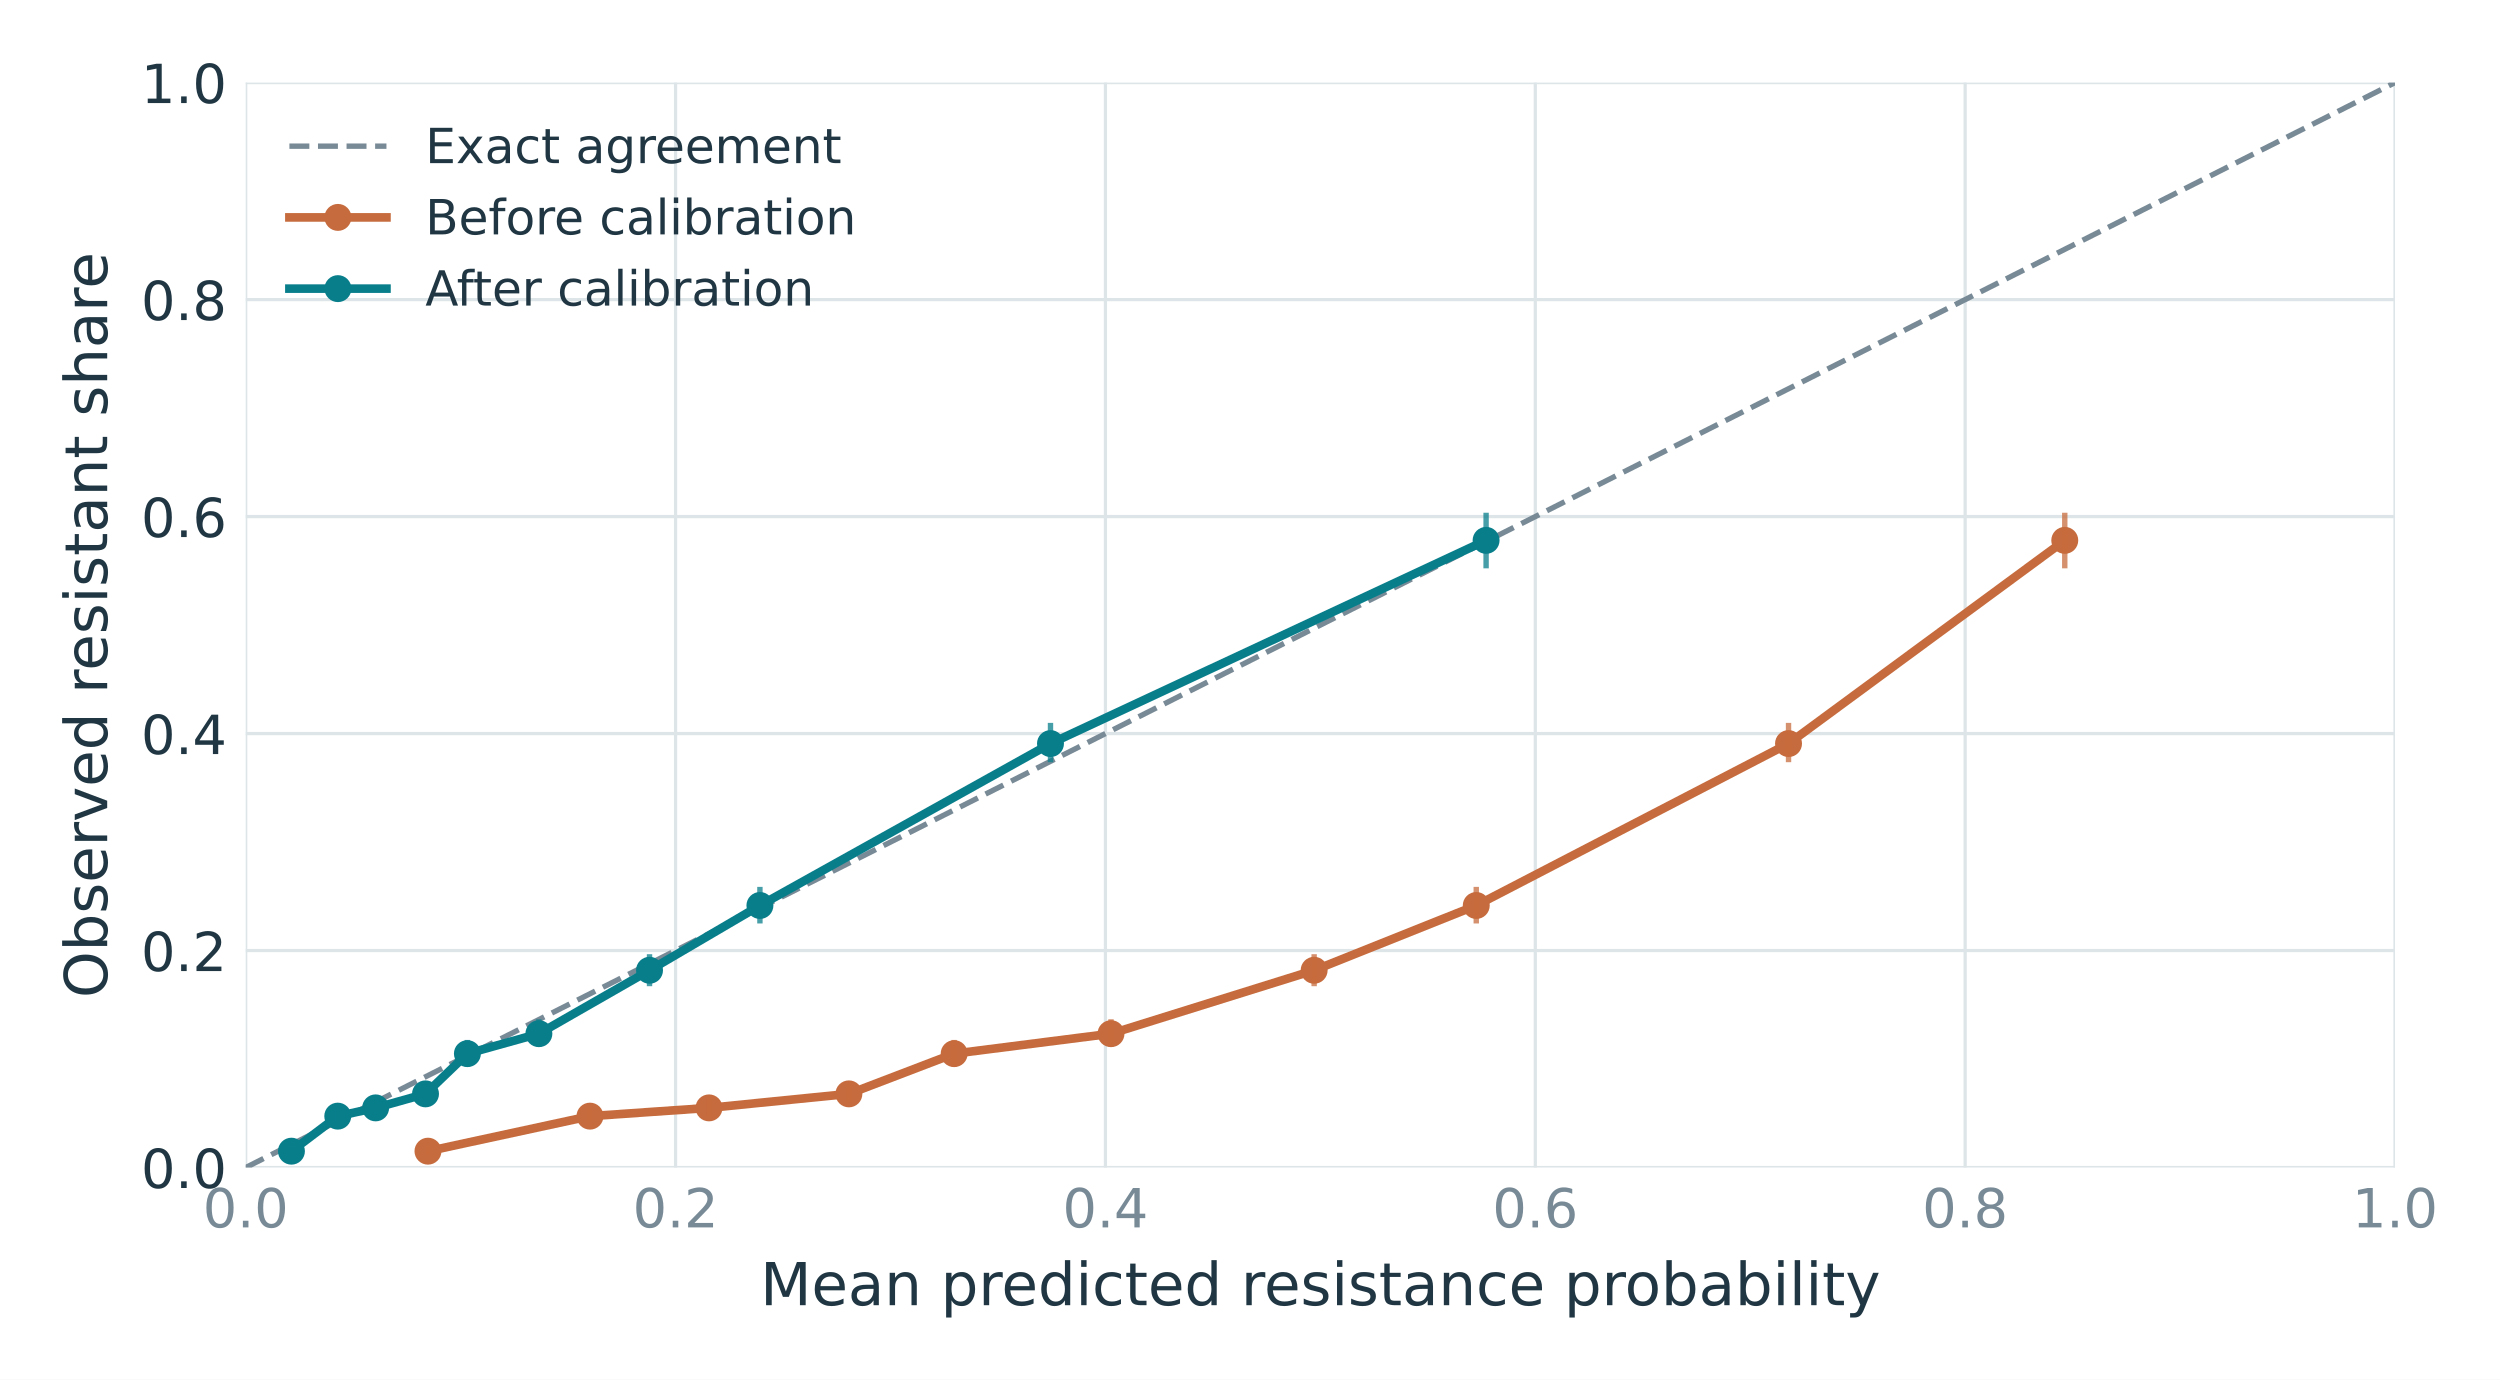
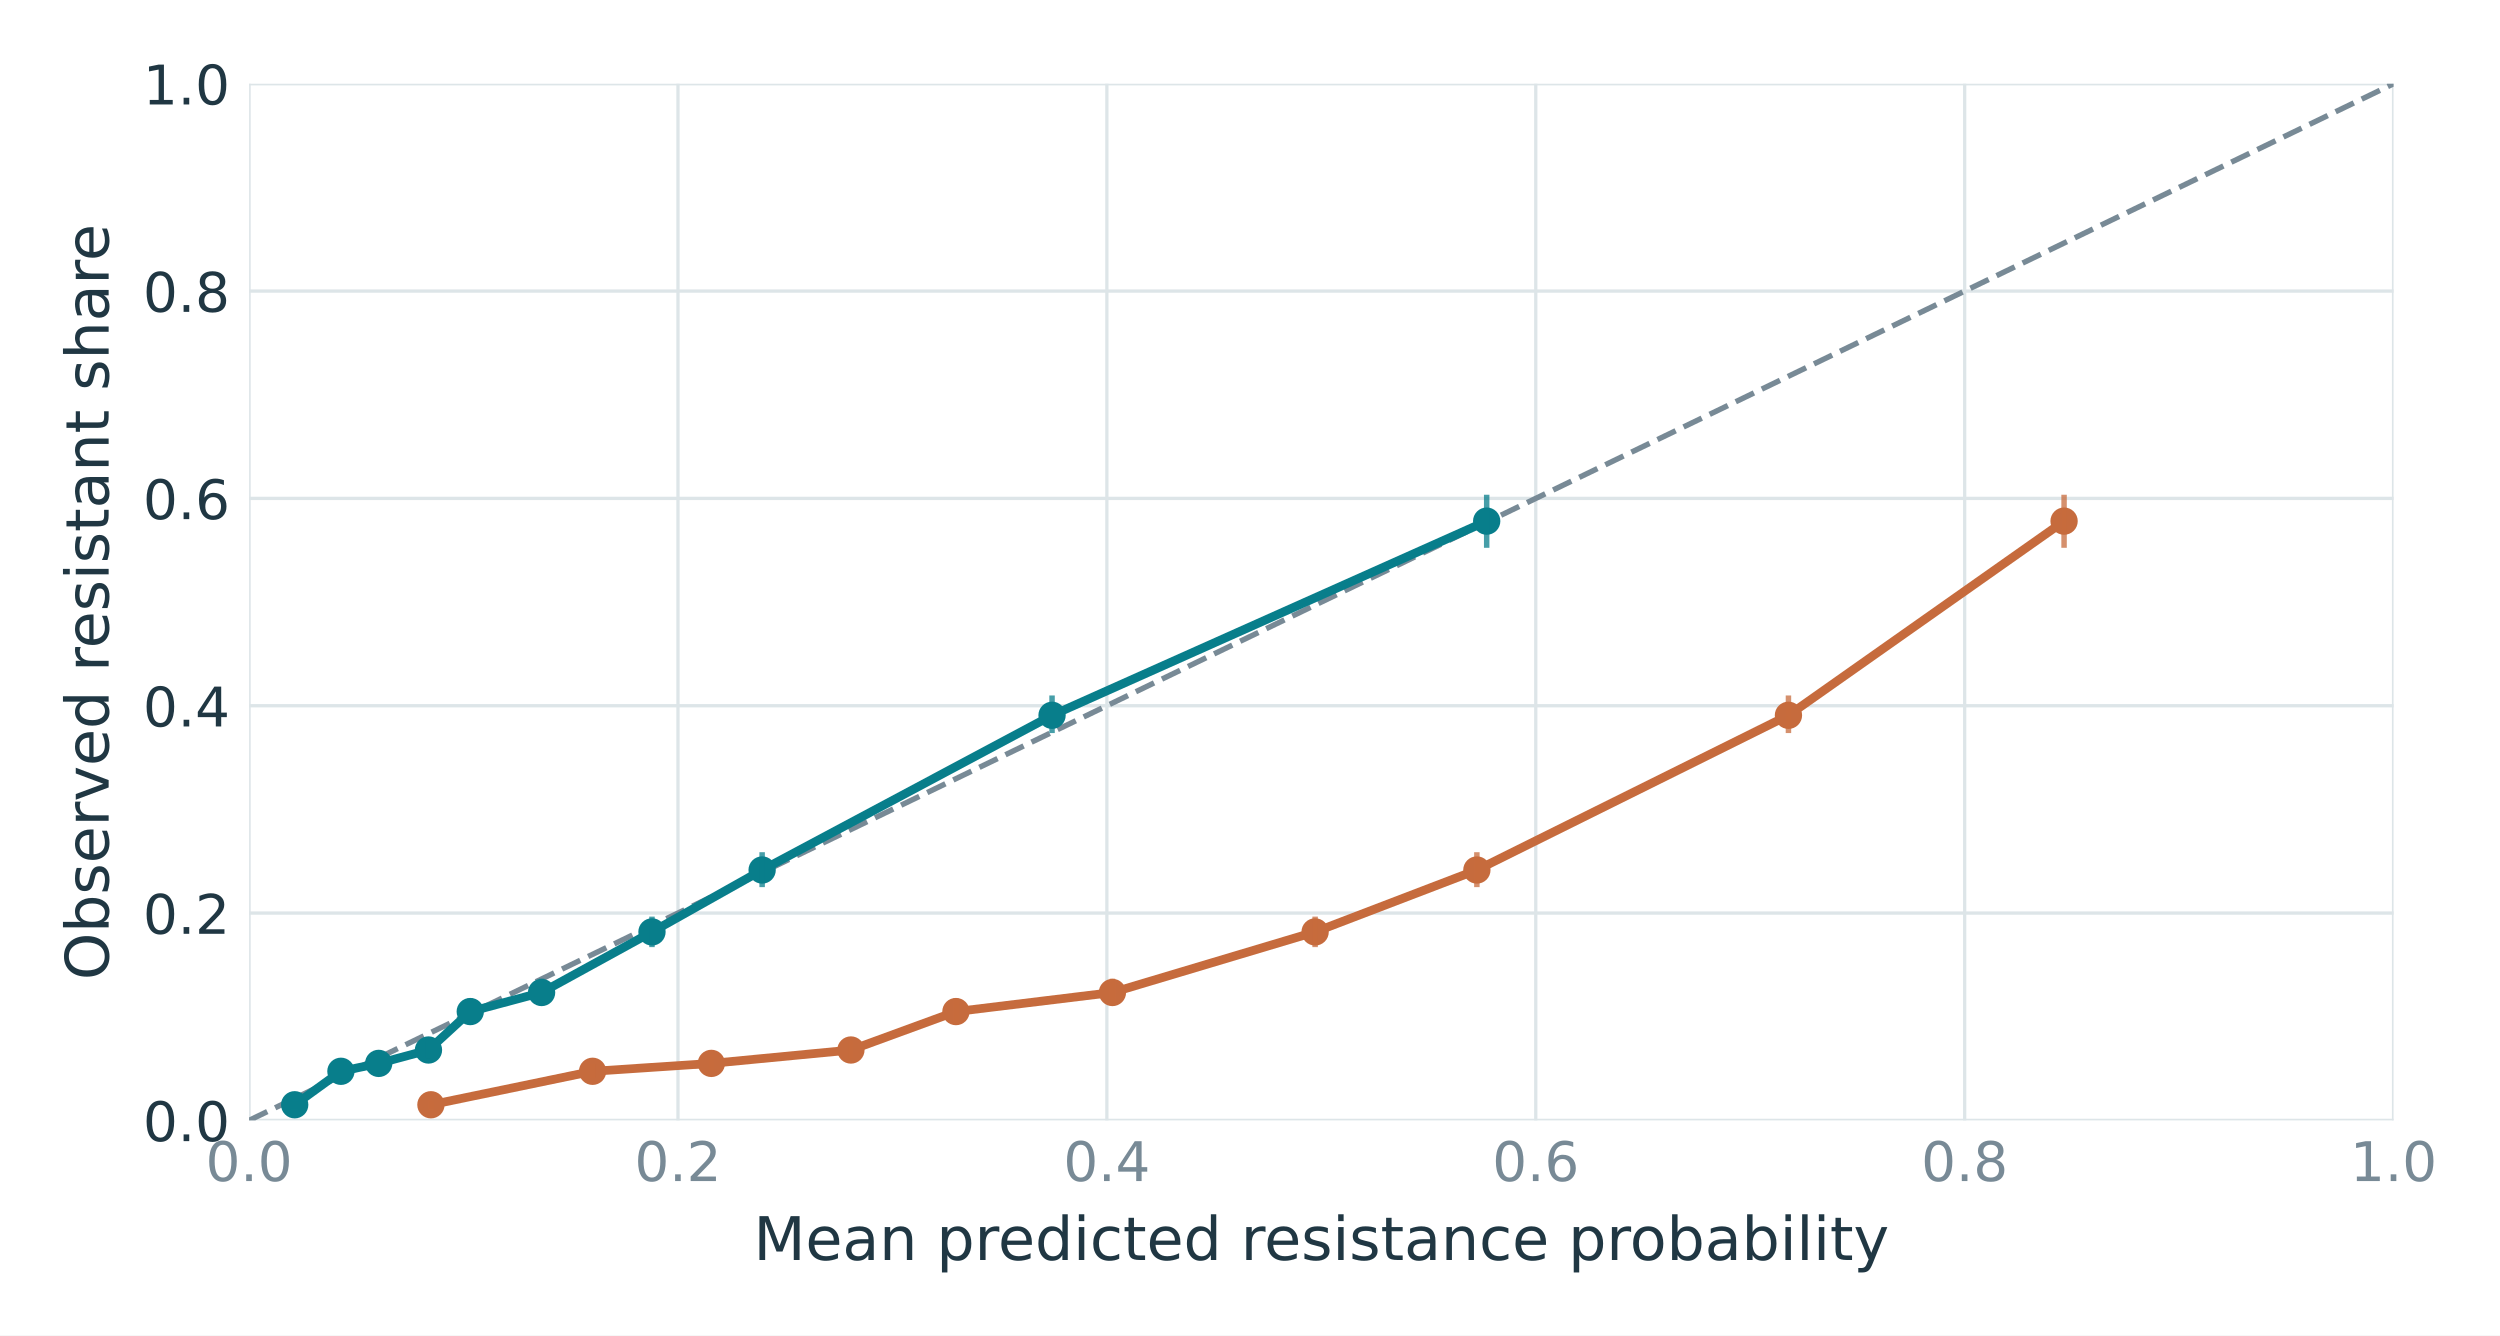
- <svg xmlns="http://www.w3.org/2000/svg" xmlns:xlink="http://www.w3.org/1999/xlink" width="463.633pt" height="255.867pt" viewBox="0 0 463.633 255.867" version="1.1">
+ <svg xmlns="http://www.w3.org/2000/svg" xmlns:xlink="http://www.w3.org/1999/xlink" width="457.381pt" height="244.323pt" viewBox="0 0 457.381 244.323" version="1.1">
  <defs>
    <style type="text/css">*{stroke-linejoin: round; stroke-linecap: butt}</style>
  </defs>
  <g id="figure_1">
    <g id="patch_1">
-       <path d="M 0 255.867  L 463.633 255.867  L 463.633 -0  L 0 -0  z " style="fill: #ffffff" />
+       <path d="M 0 244.323  L 457.381 244.323  L 457.381 0  L 0 0  z " style="fill: #ffffff" />
    </g>
    <g id="axes_1">
      <g id="patch_2">
-         <path d="M 45.569 216.523  L 444.161 216.523  L 444.161 15.319  L 45.569 15.319  z " style="fill: #ffffff" />
+         <path d="M 45.569 204.979  L 437.909 204.979  L 437.909 15.319  L 45.569 15.319  z " style="fill: #ffffff" />
      </g>
      <g id="matplotlib.axis_1">
        <g id="xtick_1">
          <g id="line2d_1">
-             <path d="M 45.569 216.523  L 45.569 15.319  " clip-path="url(#p234430fef0)" style="fill: none; stroke: #dde5e8; stroke-width: 0.6; stroke-linecap: square" />
+             <path d="M 45.569 204.979  L 45.569 15.319  " clip-path="url(#p8d37777832)" style="fill: none; stroke: #dde5e8; stroke-width: 0.6; stroke-linecap: square" />
          </g>
          <g id="line2d_2" />
          <g id="text_1">
-             <text style="font-size: 10px; font-family: 'DejaVu Sans'; text-anchor: middle; fill: #788a96" x="45.569" y="227.622" transform="rotate(-0 45.56906 227.6217)">0.0</text>
+             <text style="font-size: 10px; font-family: 'DejaVu Sans'; text-anchor: middle; fill: #788a96" x="45.569" y="216.078" transform="rotate(-0 45.56906 216.0777)">0.0</text>
          </g>
        </g>
        <g id="xtick_2">
          <g id="line2d_3">
-             <path d="M 125.287 216.523  L 125.287 15.319  " clip-path="url(#p234430fef0)" style="fill: none; stroke: #dde5e8; stroke-width: 0.6; stroke-linecap: square" />
+             <path d="M 124.037 204.979  L 124.037 15.319  " clip-path="url(#p8d37777832)" style="fill: none; stroke: #dde5e8; stroke-width: 0.6; stroke-linecap: square" />
          </g>
          <g id="line2d_4" />
          <g id="text_2">
-             <text style="font-size: 10px; font-family: 'DejaVu Sans'; text-anchor: middle; fill: #788a96" x="125.287" y="227.622" transform="rotate(-0 125.2875 227.6217)">0.2</text>
+             <text style="font-size: 10px; font-family: 'DejaVu Sans'; text-anchor: middle; fill: #788a96" x="124.037" y="216.078" transform="rotate(-0 124.0371 216.0777)">0.2</text>
          </g>
        </g>
        <g id="xtick_3">
          <g id="line2d_5">
-             <path d="M 205.006 216.523  L 205.006 15.319  " clip-path="url(#p234430fef0)" style="fill: none; stroke: #dde5e8; stroke-width: 0.6; stroke-linecap: square" />
+             <path d="M 202.505 204.979  L 202.505 15.319  " clip-path="url(#p8d37777832)" style="fill: none; stroke: #dde5e8; stroke-width: 0.6; stroke-linecap: square" />
          </g>
          <g id="line2d_6" />
          <g id="text_3">
-             <text style="font-size: 10px; font-family: 'DejaVu Sans'; text-anchor: middle; fill: #788a96" x="205.006" y="227.622" transform="rotate(-0 205.0059 227.6217)">0.4</text>
+             <text style="font-size: 10px; font-family: 'DejaVu Sans'; text-anchor: middle; fill: #788a96" x="202.505" y="216.078" transform="rotate(-0 202.5051 216.0777)">0.4</text>
          </g>
        </g>
        <g id="xtick_4">
          <g id="line2d_7">
-             <path d="M 284.724 216.523  L 284.724 15.319  " clip-path="url(#p234430fef0)" style="fill: none; stroke: #dde5e8; stroke-width: 0.6; stroke-linecap: square" />
+             <path d="M 280.973 204.979  L 280.973 15.319  " clip-path="url(#p8d37777832)" style="fill: none; stroke: #dde5e8; stroke-width: 0.6; stroke-linecap: square" />
          </g>
          <g id="line2d_8" />
          <g id="text_4">
-             <text style="font-size: 10px; font-family: 'DejaVu Sans'; text-anchor: middle; fill: #788a96" x="284.724" y="227.622" transform="rotate(-0 284.7243 227.6217)">0.6</text>
+             <text style="font-size: 10px; font-family: 'DejaVu Sans'; text-anchor: middle; fill: #788a96" x="280.973" y="216.078" transform="rotate(-0 280.9731 216.0777)">0.6</text>
          </g>
        </g>
        <g id="xtick_5">
          <g id="line2d_9">
-             <path d="M 364.443 216.523  L 364.443 15.319  " clip-path="url(#p234430fef0)" style="fill: none; stroke: #dde5e8; stroke-width: 0.6; stroke-linecap: square" />
+             <path d="M 359.441 204.979  L 359.441 15.319  " clip-path="url(#p8d37777832)" style="fill: none; stroke: #dde5e8; stroke-width: 0.6; stroke-linecap: square" />
          </g>
          <g id="line2d_10" />
          <g id="text_5">
-             <text style="font-size: 10px; font-family: 'DejaVu Sans'; text-anchor: middle; fill: #788a96" x="364.443" y="227.622" transform="rotate(-0 364.4427 227.6217)">0.8</text>
+             <text style="font-size: 10px; font-family: 'DejaVu Sans'; text-anchor: middle; fill: #788a96" x="359.441" y="216.078" transform="rotate(-0 359.4411 216.0777)">0.8</text>
          </g>
        </g>
        <g id="xtick_6">
          <g id="line2d_11">
-             <path d="M 444.161 216.523  L 444.161 15.319  " clip-path="url(#p234430fef0)" style="fill: none; stroke: #dde5e8; stroke-width: 0.6; stroke-linecap: square" />
+             <path d="M 437.909 204.979  L 437.909 15.319  " clip-path="url(#p8d37777832)" style="fill: none; stroke: #dde5e8; stroke-width: 0.6; stroke-linecap: square" />
          </g>
          <g id="line2d_12" />
          <g id="text_6">
-             <text style="font-size: 10px; font-family: 'DejaVu Sans'; text-anchor: middle; fill: #788a96" x="444.161" y="227.622" transform="rotate(-0 444.1611 227.6217)">1.0</text>
+             <text style="font-size: 10px; font-family: 'DejaVu Sans'; text-anchor: middle; fill: #788a96" x="437.909" y="216.078" transform="rotate(-0 437.9091 216.0777)">1.0</text>
          </g>
        </g>
        <g id="text_7">
-           <text style="font-size: 11px; font-family: 'DejaVu Sans'; text-anchor: middle; fill: #203743" x="244.865" y="242.06" transform="rotate(-0 244.8651 242.0596)">Mean predicted resistance probability</text>
+           <text style="font-size: 11px; font-family: 'DejaVu Sans'; text-anchor: middle; fill: #203743" x="241.739" y="230.516" transform="rotate(-0 241.7391 230.5156)">Mean predicted resistance probability</text>
        </g>
      </g>
      <g id="matplotlib.axis_2">
        <g id="ytick_1">
          <g id="line2d_13">
-             <path d="M 45.569 216.523  L 444.161 216.523  " clip-path="url(#p234430fef0)" style="fill: none; stroke: #dde5e8; stroke-width: 0.6; stroke-linecap: square" />
+             <path d="M 45.569 204.979  L 437.909 204.979  " clip-path="url(#p8d37777832)" style="fill: none; stroke: #dde5e8; stroke-width: 0.6; stroke-linecap: square" />
          </g>
          <g id="line2d_14" />
          <g id="text_8">
-             <text style="font-size: 10px; font-family: 'DejaVu Sans'; text-anchor: end; fill: #203743" x="42.069" y="220.322" transform="rotate(-0 42.06906 220.3224)">0.0</text>
+             <text style="font-size: 10px; font-family: 'DejaVu Sans'; text-anchor: end; fill: #203743" x="42.069" y="208.778" transform="rotate(-0 42.06906 208.7784)">0.0</text>
          </g>
        </g>
        <g id="ytick_2">
          <g id="line2d_15">
-             <path d="M 45.569 176.282  L 444.161 176.282  " clip-path="url(#p234430fef0)" style="fill: none; stroke: #dde5e8; stroke-width: 0.6; stroke-linecap: square" />
+             <path d="M 45.569 167.047  L 437.909 167.047  " clip-path="url(#p8d37777832)" style="fill: none; stroke: #dde5e8; stroke-width: 0.6; stroke-linecap: square" />
          </g>
          <g id="line2d_16" />
          <g id="text_9">
-             <text style="font-size: 10px; font-family: 'DejaVu Sans'; text-anchor: end; fill: #203743" x="42.069" y="180.082" transform="rotate(-0 42.06906 180.0816)">0.2</text>
+             <text style="font-size: 10px; font-family: 'DejaVu Sans'; text-anchor: end; fill: #203743" x="42.069" y="170.846" transform="rotate(-0 42.06906 170.8464)">0.2</text>
          </g>
        </g>
        <g id="ytick_3">
          <g id="line2d_17">
-             <path d="M 45.569 136.042  L 444.161 136.042  " clip-path="url(#p234430fef0)" style="fill: none; stroke: #dde5e8; stroke-width: 0.6; stroke-linecap: square" />
+             <path d="M 45.569 129.115  L 437.909 129.115  " clip-path="url(#p8d37777832)" style="fill: none; stroke: #dde5e8; stroke-width: 0.6; stroke-linecap: square" />
          </g>
          <g id="line2d_18" />
          <g id="text_10">
-             <text style="font-size: 10px; font-family: 'DejaVu Sans'; text-anchor: end; fill: #203743" x="42.069" y="139.841" transform="rotate(-0 42.06906 139.8408)">0.4</text>
+             <text style="font-size: 10px; font-family: 'DejaVu Sans'; text-anchor: end; fill: #203743" x="42.069" y="132.914" transform="rotate(-0 42.06906 132.9144)">0.4</text>
          </g>
        </g>
        <g id="ytick_4">
          <g id="line2d_19">
-             <path d="M 45.569 95.801  L 444.161 95.801  " clip-path="url(#p234430fef0)" style="fill: none; stroke: #dde5e8; stroke-width: 0.6; stroke-linecap: square" />
+             <path d="M 45.569 91.183  L 437.909 91.183  " clip-path="url(#p8d37777832)" style="fill: none; stroke: #dde5e8; stroke-width: 0.6; stroke-linecap: square" />
          </g>
          <g id="line2d_20" />
          <g id="text_11">
-             <text style="font-size: 10px; font-family: 'DejaVu Sans'; text-anchor: end; fill: #203743" x="42.069" y="99.6" transform="rotate(-0 42.06906 99.60004)">0.6</text>
+             <text style="font-size: 10px; font-family: 'DejaVu Sans'; text-anchor: end; fill: #203743" x="42.069" y="94.982" transform="rotate(-0 42.06906 94.98244)">0.6</text>
          </g>
        </g>
        <g id="ytick_5">
          <g id="line2d_21">
-             <path d="M 45.569 55.56  L 444.161 55.56  " clip-path="url(#p234430fef0)" style="fill: none; stroke: #dde5e8; stroke-width: 0.6; stroke-linecap: square" />
+             <path d="M 45.569 53.251  L 437.909 53.251  " clip-path="url(#p8d37777832)" style="fill: none; stroke: #dde5e8; stroke-width: 0.6; stroke-linecap: square" />
          </g>
          <g id="line2d_22" />
          <g id="text_12">
-             <text style="font-size: 10px; font-family: 'DejaVu Sans'; text-anchor: end; fill: #203743" x="42.069" y="59.359" transform="rotate(-0 42.06906 59.35924)">0.8</text>
+             <text style="font-size: 10px; font-family: 'DejaVu Sans'; text-anchor: end; fill: #203743" x="42.069" y="57.05" transform="rotate(-0 42.06906 57.05044)">0.8</text>
          </g>
        </g>
        <g id="ytick_6">
          <g id="line2d_23">
-             <path d="M 45.569 15.319  L 444.161 15.319  " clip-path="url(#p234430fef0)" style="fill: none; stroke: #dde5e8; stroke-width: 0.6; stroke-linecap: square" />
+             <path d="M 45.569 15.319  L 437.909 15.319  " clip-path="url(#p8d37777832)" style="fill: none; stroke: #dde5e8; stroke-width: 0.6; stroke-linecap: square" />
          </g>
          <g id="line2d_24" />
          <g id="text_13">
            <text style="font-size: 10px; font-family: 'DejaVu Sans'; text-anchor: end; fill: #203743" x="42.069" y="19.118" transform="rotate(-0 42.06906 19.11844)">1.0</text>
          </g>
        </g>
        <g id="text_14">
-           <text style="font-size: 11px; font-family: 'DejaVu Sans'; text-anchor: middle; fill: #203743" x="19.878" y="115.921" transform="rotate(-90 19.87828 115.9212)">Observed resistant share</text>
+           <text style="font-size: 11px; font-family: 'DejaVu Sans'; text-anchor: middle; fill: #203743" x="19.878" y="110.149" transform="rotate(-90 19.87828 110.1492)">Observed resistant share</text>
        </g>
      </g>
      <g id="line2d_25">
-         <path d="M 45.569 216.523  L 444.161 15.319  " clip-path="url(#p234430fef0)" style="fill: none; stroke-dasharray: 3.7,1.6; stroke-dashoffset: 0; stroke: #788a96" />
+         <path d="M 45.569 204.979  L 437.909 15.319  " clip-path="url(#p8d37777832)" style="fill: none; stroke-dasharray: 3.7,1.6; stroke-dashoffset: 0; stroke: #788a96" />
      </g>
      <g id="line2d_26">
-         <path d="M 79.368 213.49  L 109.416 206.992  L 131.489 205.46  L 157.43 202.861  L 176.953 195.401  L 206.039 191.699  L 243.712 179.941  L 273.777 167.925  L 331.689 137.898  L 382.918 100.213  " clip-path="url(#p234430fef0)" style="fill: none; stroke: #c66b3d; stroke-width: 1.6; stroke-linecap: square" />
+         <path d="M 78.838 202.12  L 108.414 195.995  L 130.142 194.551  L 155.675 192.101  L 174.892 185.069  L 203.522 181.579  L 240.604 170.496  L 270.197 159.169  L 327.201 130.865  L 377.627 95.342  " clip-path="url(#p8d37777832)" style="fill: none; stroke: #c66b3d; stroke-width: 1.6; stroke-linecap: square" />
        <defs>
-           <path id="m7a5becb996" d="M 0 2  C 0.53 2 1.039 1.789 1.414 1.414  C 1.789 1.039 2 0.53 2 0  C 2 -0.53 1.789 -1.039 1.414 -1.414  C 1.039 -1.789 0.53 -2 0 -2  C -0.53 -2 -1.039 -1.789 -1.414 -1.414  C -1.789 -1.039 -2 -0.53 -2 0  C -2 0.53 -1.789 1.039 -1.414 1.414  C -1.039 1.789 -0.53 2 0 2  z " style="stroke: #c66b3d" />
+           <path id="m3669885fa5" d="M 0 2  C 0.53 2 1.039 1.789 1.414 1.414  C 1.789 1.039 2 0.53 2 0  C 2 -0.53 1.789 -1.039 1.414 -1.414  C 1.039 -1.789 0.53 -2 0 -2  C -0.53 -2 -1.039 -1.789 -1.414 -1.414  C -1.789 -1.039 -2 -0.53 -2 0  C -2 0.53 -1.789 1.039 -1.414 1.414  C -1.039 1.789 -0.53 2 0 2  z " style="stroke: #c66b3d" />
        </defs>
-         <g clip-path="url(#p234430fef0)">
-           <use xlink:href="#m7a5becb996" x="79.368" y="213.49" style="fill: #c66b3d; stroke: #c66b3d" />
-           <use xlink:href="#m7a5becb996" x="109.416" y="206.992" style="fill: #c66b3d; stroke: #c66b3d" />
-           <use xlink:href="#m7a5becb996" x="131.489" y="205.46" style="fill: #c66b3d; stroke: #c66b3d" />
-           <use xlink:href="#m7a5becb996" x="157.43" y="202.861" style="fill: #c66b3d; stroke: #c66b3d" />
-           <use xlink:href="#m7a5becb996" x="176.953" y="195.401" style="fill: #c66b3d; stroke: #c66b3d" />
-           <use xlink:href="#m7a5becb996" x="206.039" y="191.699" style="fill: #c66b3d; stroke: #c66b3d" />
-           <use xlink:href="#m7a5becb996" x="243.712" y="179.941" style="fill: #c66b3d; stroke: #c66b3d" />
-           <use xlink:href="#m7a5becb996" x="273.777" y="167.925" style="fill: #c66b3d; stroke: #c66b3d" />
-           <use xlink:href="#m7a5becb996" x="331.689" y="137.898" style="fill: #c66b3d; stroke: #c66b3d" />
-           <use xlink:href="#m7a5becb996" x="382.918" y="100.213" style="fill: #c66b3d; stroke: #c66b3d" />
+         <g clip-path="url(#p8d37777832)">
+           <use xlink:href="#m3669885fa5" x="78.838" y="202.12" style="fill: #c66b3d; stroke: #c66b3d" />
+           <use xlink:href="#m3669885fa5" x="108.414" y="195.995" style="fill: #c66b3d; stroke: #c66b3d" />
+           <use xlink:href="#m3669885fa5" x="130.142" y="194.551" style="fill: #c66b3d; stroke: #c66b3d" />
+           <use xlink:href="#m3669885fa5" x="155.675" y="192.101" style="fill: #c66b3d; stroke: #c66b3d" />
+           <use xlink:href="#m3669885fa5" x="174.892" y="185.069" style="fill: #c66b3d; stroke: #c66b3d" />
+           <use xlink:href="#m3669885fa5" x="203.522" y="181.579" style="fill: #c66b3d; stroke: #c66b3d" />
+           <use xlink:href="#m3669885fa5" x="240.604" y="170.496" style="fill: #c66b3d; stroke: #c66b3d" />
+           <use xlink:href="#m3669885fa5" x="270.197" y="159.169" style="fill: #c66b3d; stroke: #c66b3d" />
+           <use xlink:href="#m3669885fa5" x="327.201" y="130.865" style="fill: #c66b3d; stroke: #c66b3d" />
+           <use xlink:href="#m3669885fa5" x="377.627" y="95.342" style="fill: #c66b3d; stroke: #c66b3d" />
        </g>
      </g>
      <g id="LineCollection_1">
-         <path d="M 79.368 214.334  L 79.368 212.687  " clip-path="url(#p234430fef0)" style="fill: none; stroke: #c66b3d; stroke-opacity: 0.75" />
-         <path d="M 109.416 208.395  L 109.416 205.468  " clip-path="url(#p234430fef0)" style="fill: none; stroke: #c66b3d; stroke-opacity: 0.75" />
-         <path d="M 131.489 206.978  L 131.489 203.79  " clip-path="url(#p234430fef0)" style="fill: none; stroke: #c66b3d; stroke-opacity: 0.75" />
-         <path d="M 157.43 204.531  L 157.43 201.105  " clip-path="url(#p234430fef0)" style="fill: none; stroke: #c66b3d; stroke-opacity: 0.75" />
-         <path d="M 176.953 197.82  L 176.953 192.862  " clip-path="url(#p234430fef0)" style="fill: none; stroke: #c66b3d; stroke-opacity: 0.75" />
-         <path d="M 206.039 194.082  L 206.039 189.021  " clip-path="url(#p234430fef0)" style="fill: none; stroke: #c66b3d; stroke-opacity: 0.75" />
-         <path d="M 243.712 182.893  L 243.712 176.965  " clip-path="url(#p234430fef0)" style="fill: none; stroke: #c66b3d; stroke-opacity: 0.75" />
-         <path d="M 273.777 171.254  L 273.777 164.475  " clip-path="url(#p234430fef0)" style="fill: none; stroke: #c66b3d; stroke-opacity: 0.75" />
-         <path d="M 331.689 141.348  L 331.689 134.053  " clip-path="url(#p234430fef0)" style="fill: none; stroke: #c66b3d; stroke-opacity: 0.75" />
-         <path d="M 382.918 105.393  L 382.918 95.085  " clip-path="url(#p234430fef0)" style="fill: none; stroke: #c66b3d; stroke-opacity: 0.75" />
+         <path d="M 78.838 202.916  L 78.838 201.363  " clip-path="url(#p8d37777832)" style="fill: none; stroke: #c66b3d; stroke-opacity: 0.75" />
+         <path d="M 108.414 197.318  L 108.414 194.558  " clip-path="url(#p8d37777832)" style="fill: none; stroke: #c66b3d; stroke-opacity: 0.75" />
+         <path d="M 130.142 195.981  L 130.142 192.976  " clip-path="url(#p8d37777832)" style="fill: none; stroke: #c66b3d; stroke-opacity: 0.75" />
+         <path d="M 155.675 193.675  L 155.675 190.446  " clip-path="url(#p8d37777832)" style="fill: none; stroke: #c66b3d; stroke-opacity: 0.75" />
+         <path d="M 174.892 187.349  L 174.892 182.676  " clip-path="url(#p8d37777832)" style="fill: none; stroke: #c66b3d; stroke-opacity: 0.75" />
+         <path d="M 203.522 183.825  L 203.522 179.055  " clip-path="url(#p8d37777832)" style="fill: none; stroke: #c66b3d; stroke-opacity: 0.75" />
+         <path d="M 240.604 173.278  L 240.604 167.69  " clip-path="url(#p8d37777832)" style="fill: none; stroke: #c66b3d; stroke-opacity: 0.75" />
+         <path d="M 270.197 162.307  L 270.197 155.917  " clip-path="url(#p8d37777832)" style="fill: none; stroke: #c66b3d; stroke-opacity: 0.75" />
+         <path d="M 327.201 134.117  L 327.201 127.241  " clip-path="url(#p8d37777832)" style="fill: none; stroke: #c66b3d; stroke-opacity: 0.75" />
+         <path d="M 377.627 100.225  L 377.627 90.509  " clip-path="url(#p8d37777832)" style="fill: none; stroke: #c66b3d; stroke-opacity: 0.75" />
      </g>
      <g id="line2d_27">
-         <path d="M 54.047 213.49  L 62.64 206.992  L 69.662 205.46  L 78.912 202.861  L 86.681 195.401  L 99.938 191.699  L 120.456 179.941  L 140.93 167.925  L 194.816 137.898  L 275.6 100.213  " clip-path="url(#p234430fef0)" style="fill: none; stroke: #087e8b; stroke-width: 1.6; stroke-linecap: square" />
+         <path d="M 53.914 202.12  L 62.373 195.995  L 69.284 194.551  L 78.389 192.101  L 86.036 185.069  L 99.085 181.579  L 119.281 170.496  L 139.434 159.169  L 192.475 130.865  L 271.992 95.342  " clip-path="url(#p8d37777832)" style="fill: none; stroke: #087e8b; stroke-width: 1.6; stroke-linecap: square" />
        <defs>
-           <path id="m8acf8bac6e" d="M 0 2  C 0.53 2 1.039 1.789 1.414 1.414  C 1.789 1.039 2 0.53 2 0  C 2 -0.53 1.789 -1.039 1.414 -1.414  C 1.039 -1.789 0.53 -2 0 -2  C -0.53 -2 -1.039 -1.789 -1.414 -1.414  C -1.789 -1.039 -2 -0.53 -2 0  C -2 0.53 -1.789 1.039 -1.414 1.414  C -1.039 1.789 -0.53 2 0 2  z " style="stroke: #087e8b" />
+           <path id="mf49e960e07" d="M 0 2  C 0.53 2 1.039 1.789 1.414 1.414  C 1.789 1.039 2 0.53 2 0  C 2 -0.53 1.789 -1.039 1.414 -1.414  C 1.039 -1.789 0.53 -2 0 -2  C -0.53 -2 -1.039 -1.789 -1.414 -1.414  C -1.789 -1.039 -2 -0.53 -2 0  C -2 0.53 -1.789 1.039 -1.414 1.414  C -1.039 1.789 -0.53 2 0 2  z " style="stroke: #087e8b" />
        </defs>
-         <g clip-path="url(#p234430fef0)">
-           <use xlink:href="#m8acf8bac6e" x="54.047" y="213.49" style="fill: #087e8b; stroke: #087e8b" />
-           <use xlink:href="#m8acf8bac6e" x="62.64" y="206.992" style="fill: #087e8b; stroke: #087e8b" />
-           <use xlink:href="#m8acf8bac6e" x="69.662" y="205.46" style="fill: #087e8b; stroke: #087e8b" />
-           <use xlink:href="#m8acf8bac6e" x="78.912" y="202.861" style="fill: #087e8b; stroke: #087e8b" />
-           <use xlink:href="#m8acf8bac6e" x="86.681" y="195.401" style="fill: #087e8b; stroke: #087e8b" />
-           <use xlink:href="#m8acf8bac6e" x="99.938" y="191.699" style="fill: #087e8b; stroke: #087e8b" />
-           <use xlink:href="#m8acf8bac6e" x="120.456" y="179.941" style="fill: #087e8b; stroke: #087e8b" />
-           <use xlink:href="#m8acf8bac6e" x="140.93" y="167.925" style="fill: #087e8b; stroke: #087e8b" />
-           <use xlink:href="#m8acf8bac6e" x="194.816" y="137.898" style="fill: #087e8b; stroke: #087e8b" />
-           <use xlink:href="#m8acf8bac6e" x="275.6" y="100.213" style="fill: #087e8b; stroke: #087e8b" />
+         <g clip-path="url(#p8d37777832)">
+           <use xlink:href="#mf49e960e07" x="53.914" y="202.12" style="fill: #087e8b; stroke: #087e8b" />
+           <use xlink:href="#mf49e960e07" x="62.373" y="195.995" style="fill: #087e8b; stroke: #087e8b" />
+           <use xlink:href="#mf49e960e07" x="69.284" y="194.551" style="fill: #087e8b; stroke: #087e8b" />
+           <use xlink:href="#mf49e960e07" x="78.389" y="192.101" style="fill: #087e8b; stroke: #087e8b" />
+           <use xlink:href="#mf49e960e07" x="86.036" y="185.069" style="fill: #087e8b; stroke: #087e8b" />
+           <use xlink:href="#mf49e960e07" x="99.085" y="181.579" style="fill: #087e8b; stroke: #087e8b" />
+           <use xlink:href="#mf49e960e07" x="119.281" y="170.496" style="fill: #087e8b; stroke: #087e8b" />
+           <use xlink:href="#mf49e960e07" x="139.434" y="159.169" style="fill: #087e8b; stroke: #087e8b" />
+           <use xlink:href="#mf49e960e07" x="192.475" y="130.865" style="fill: #087e8b; stroke: #087e8b" />
+           <use xlink:href="#mf49e960e07" x="271.992" y="95.342" style="fill: #087e8b; stroke: #087e8b" />
        </g>
      </g>
      <g id="LineCollection_2">
-         <path d="M 54.047 214.334  L 54.047 212.687  " clip-path="url(#p234430fef0)" style="fill: none; stroke: #087e8b; stroke-opacity: 0.75" />
-         <path d="M 62.64 208.395  L 62.64 205.468  " clip-path="url(#p234430fef0)" style="fill: none; stroke: #087e8b; stroke-opacity: 0.75" />
-         <path d="M 69.662 206.978  L 69.662 203.79  " clip-path="url(#p234430fef0)" style="fill: none; stroke: #087e8b; stroke-opacity: 0.75" />
-         <path d="M 78.912 204.531  L 78.912 201.105  " clip-path="url(#p234430fef0)" style="fill: none; stroke: #087e8b; stroke-opacity: 0.75" />
-         <path d="M 86.681 197.82  L 86.681 192.862  " clip-path="url(#p234430fef0)" style="fill: none; stroke: #087e8b; stroke-opacity: 0.75" />
-         <path d="M 99.938 194.082  L 99.938 189.021  " clip-path="url(#p234430fef0)" style="fill: none; stroke: #087e8b; stroke-opacity: 0.75" />
-         <path d="M 120.456 182.893  L 120.456 176.965  " clip-path="url(#p234430fef0)" style="fill: none; stroke: #087e8b; stroke-opacity: 0.75" />
-         <path d="M 140.93 171.254  L 140.93 164.475  " clip-path="url(#p234430fef0)" style="fill: none; stroke: #087e8b; stroke-opacity: 0.75" />
-         <path d="M 194.816 141.348  L 194.816 134.053  " clip-path="url(#p234430fef0)" style="fill: none; stroke: #087e8b; stroke-opacity: 0.75" />
-         <path d="M 275.6 105.393  L 275.6 95.085  " clip-path="url(#p234430fef0)" style="fill: none; stroke: #087e8b; stroke-opacity: 0.75" />
-       </g>
-       <g id="legend_1">
-         <g id="line2d_28">
-           <path d="M 53.669 27.108  L 62.669 27.108  L 71.669 27.108  " style="fill: none; stroke-dasharray: 3.7,1.6; stroke-dashoffset: 0; stroke: #788a96" />
-         </g>
-         <g id="text_15">
-           <text style="font-size: 9px; font-family: 'DejaVu Sans'; text-anchor: start; fill: #203743" x="78.869" y="30.258" transform="rotate(-0 78.86906 30.25781)">Exact agreement</text>
-         </g>
-         <g id="line2d_29">
-           <path d="M 53.669 40.318  L 62.669 40.318  L 71.669 40.318  " style="fill: none; stroke: #c66b3d; stroke-width: 1.6; stroke-linecap: square" />
-           <g>
-             <use xlink:href="#m7a5becb996" x="62.669" y="40.318" style="fill: #c66b3d; stroke: #c66b3d" />
-           </g>
-         </g>
-         <g id="text_16">
-           <text style="font-size: 9px; font-family: 'DejaVu Sans'; text-anchor: start; fill: #203743" x="78.869" y="43.468" transform="rotate(-0 78.86906 43.46813)">Before calibration</text>
-         </g>
-         <g id="line2d_30">
-           <path d="M 53.669 53.528  L 62.669 53.528  L 71.669 53.528  " style="fill: none; stroke: #087e8b; stroke-width: 1.6; stroke-linecap: square" />
-           <g>
-             <use xlink:href="#m8acf8bac6e" x="62.669" y="53.528" style="fill: #087e8b; stroke: #087e8b" />
-           </g>
-         </g>
-         <g id="text_17">
-           <text style="font-size: 9px; font-family: 'DejaVu Sans'; text-anchor: start; fill: #203743" x="78.869" y="56.678" transform="rotate(-0 78.86906 56.67844)">After calibration</text>
-         </g>
+         <path d="M 53.914 202.916  L 53.914 201.363  " clip-path="url(#p8d37777832)" style="fill: none; stroke: #087e8b; stroke-opacity: 0.75" />
+         <path d="M 62.373 197.318  L 62.373 194.558  " clip-path="url(#p8d37777832)" style="fill: none; stroke: #087e8b; stroke-opacity: 0.75" />
+         <path d="M 69.284 195.981  L 69.284 192.976  " clip-path="url(#p8d37777832)" style="fill: none; stroke: #087e8b; stroke-opacity: 0.75" />
+         <path d="M 78.389 193.675  L 78.389 190.446  " clip-path="url(#p8d37777832)" style="fill: none; stroke: #087e8b; stroke-opacity: 0.75" />
+         <path d="M 86.036 187.349  L 86.036 182.676  " clip-path="url(#p8d37777832)" style="fill: none; stroke: #087e8b; stroke-opacity: 0.75" />
+         <path d="M 99.085 183.825  L 99.085 179.055  " clip-path="url(#p8d37777832)" style="fill: none; stroke: #087e8b; stroke-opacity: 0.75" />
+         <path d="M 119.281 173.278  L 119.281 167.69  " clip-path="url(#p8d37777832)" style="fill: none; stroke: #087e8b; stroke-opacity: 0.75" />
+         <path d="M 139.434 162.307  L 139.434 155.917  " clip-path="url(#p8d37777832)" style="fill: none; stroke: #087e8b; stroke-opacity: 0.75" />
+         <path d="M 192.475 134.117  L 192.475 127.241  " clip-path="url(#p8d37777832)" style="fill: none; stroke: #087e8b; stroke-opacity: 0.75" />
+         <path d="M 271.992 100.225  L 271.992 90.509  " clip-path="url(#p8d37777832)" style="fill: none; stroke: #087e8b; stroke-opacity: 0.75" />
      </g>
    </g>
  </g>
  <defs>
-     <clipPath id="p234430fef0">
-       <rect x="45.569" y="15.319" width="398.592" height="201.204" />
+     <clipPath id="p8d37777832">
+       <rect x="45.569" y="15.319" width="392.34" height="189.66" />
    </clipPath>
  </defs>
</svg>
